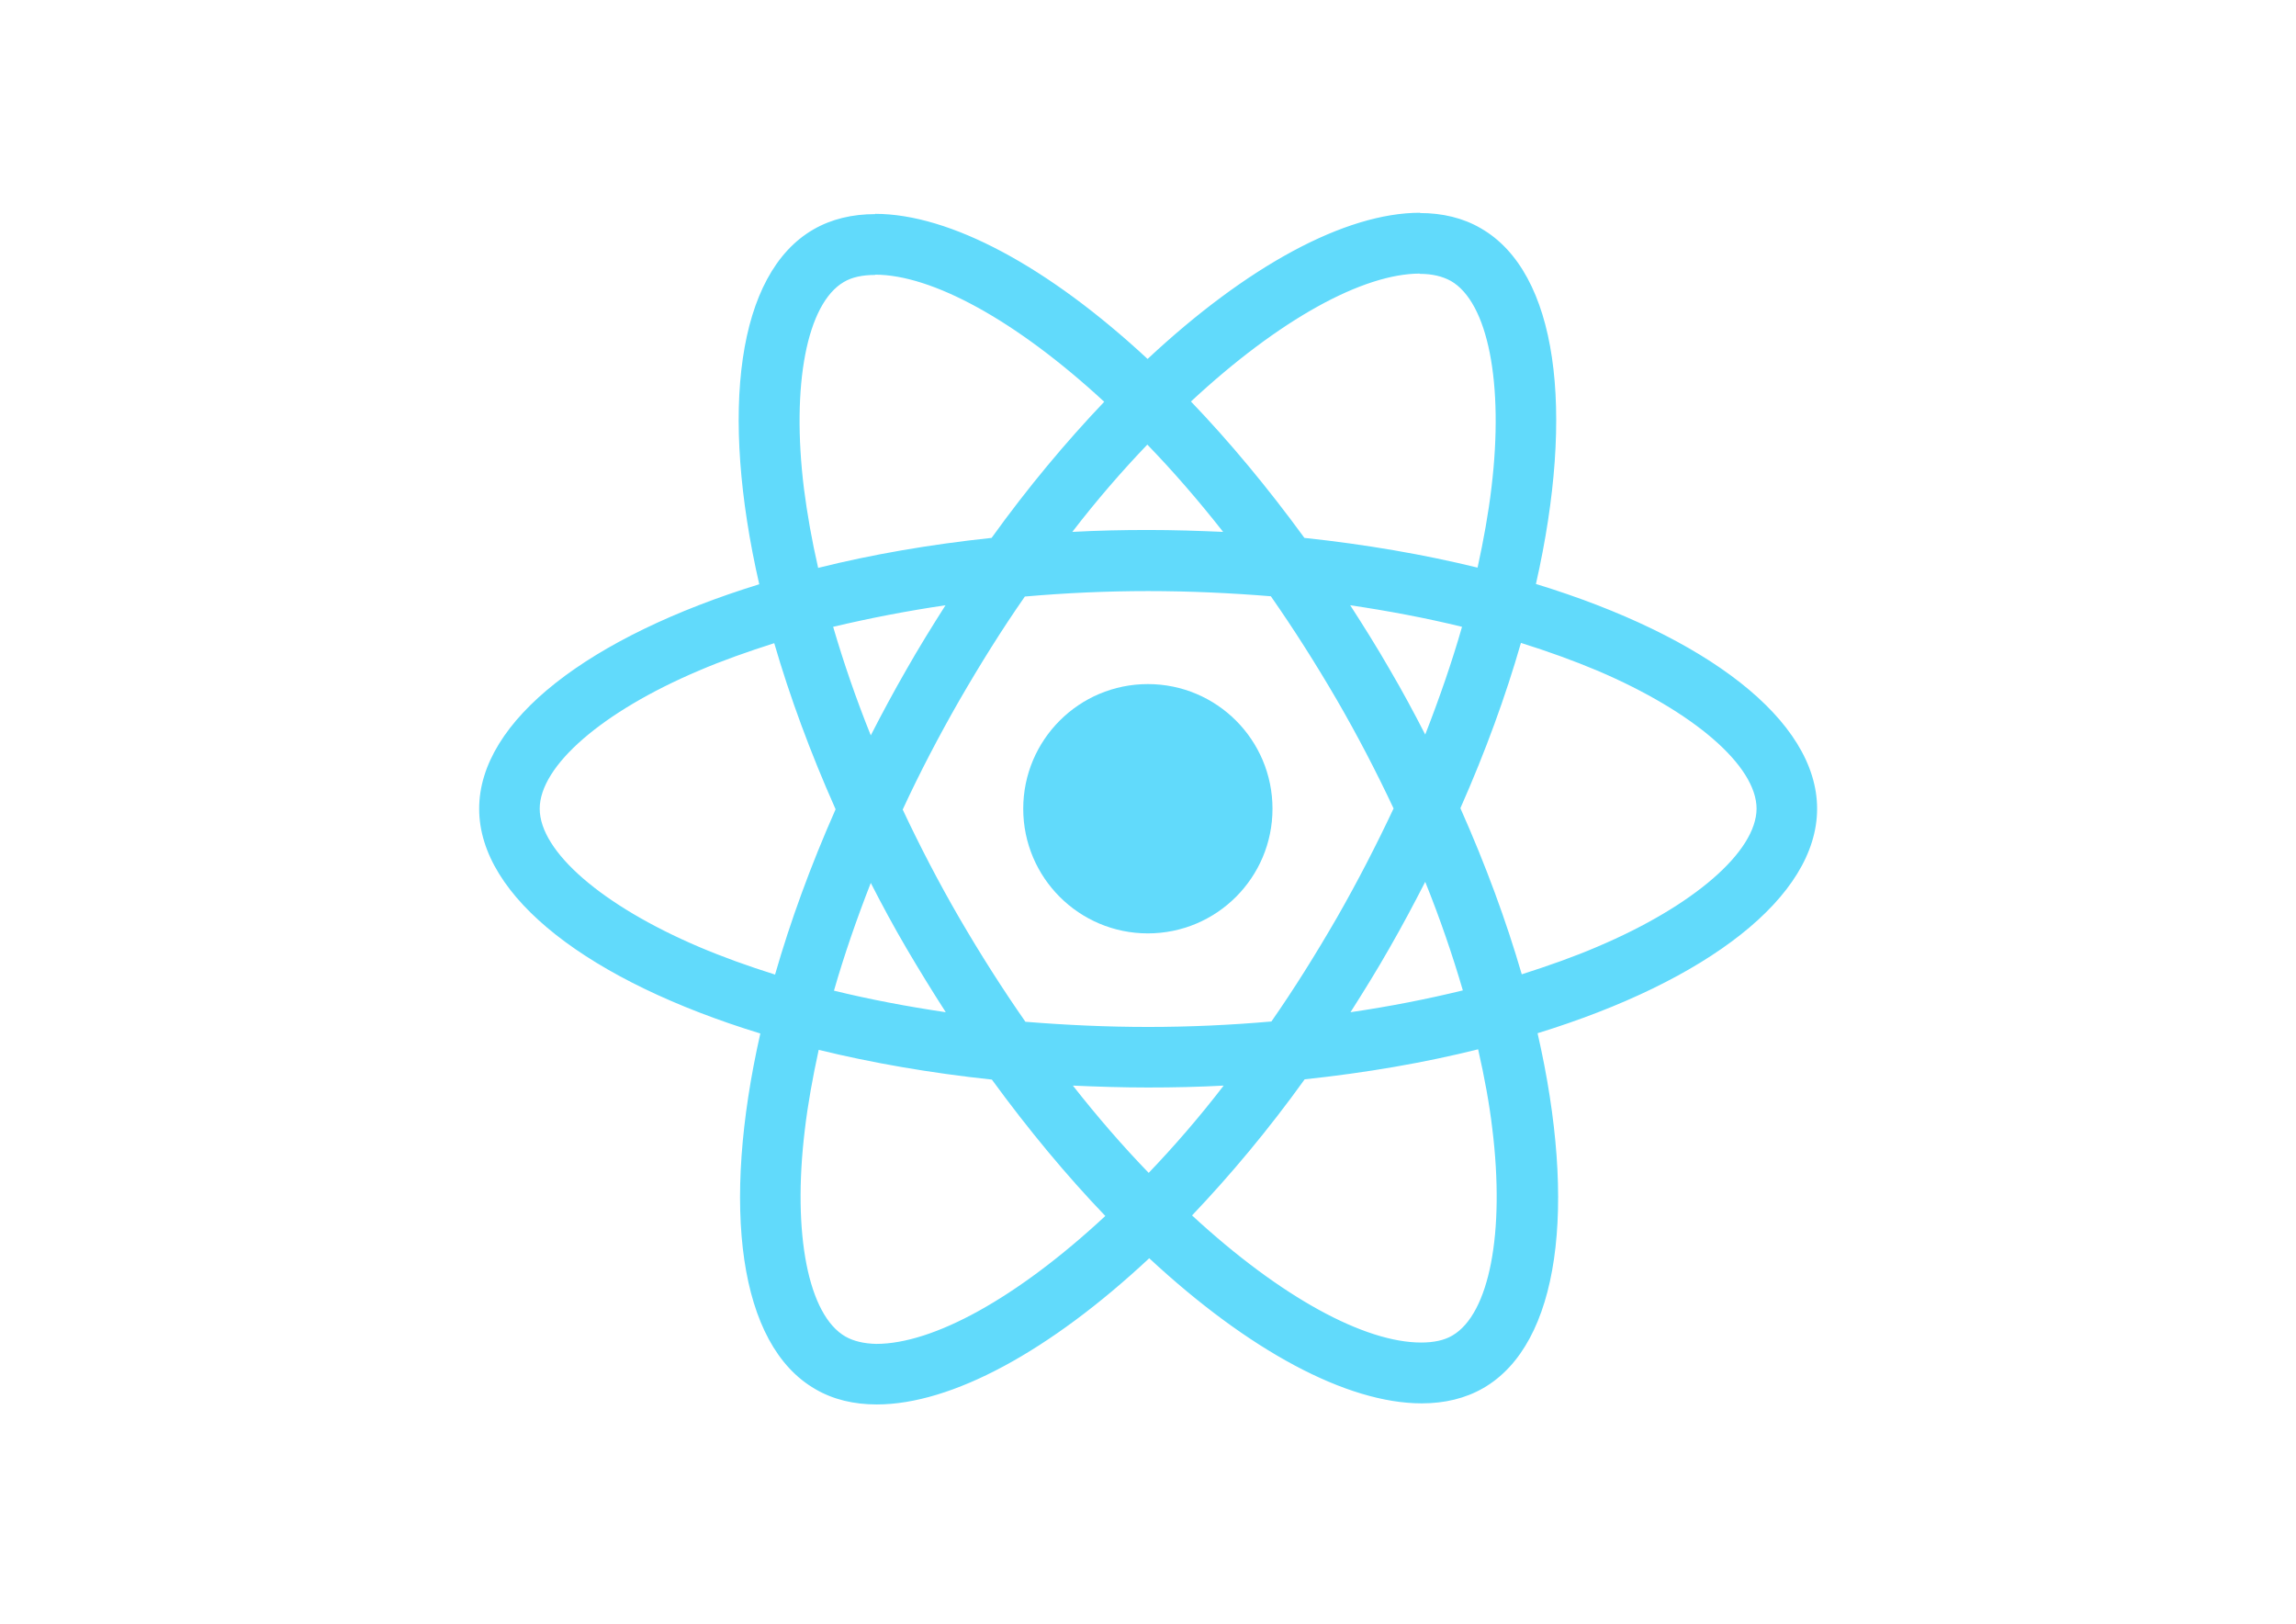
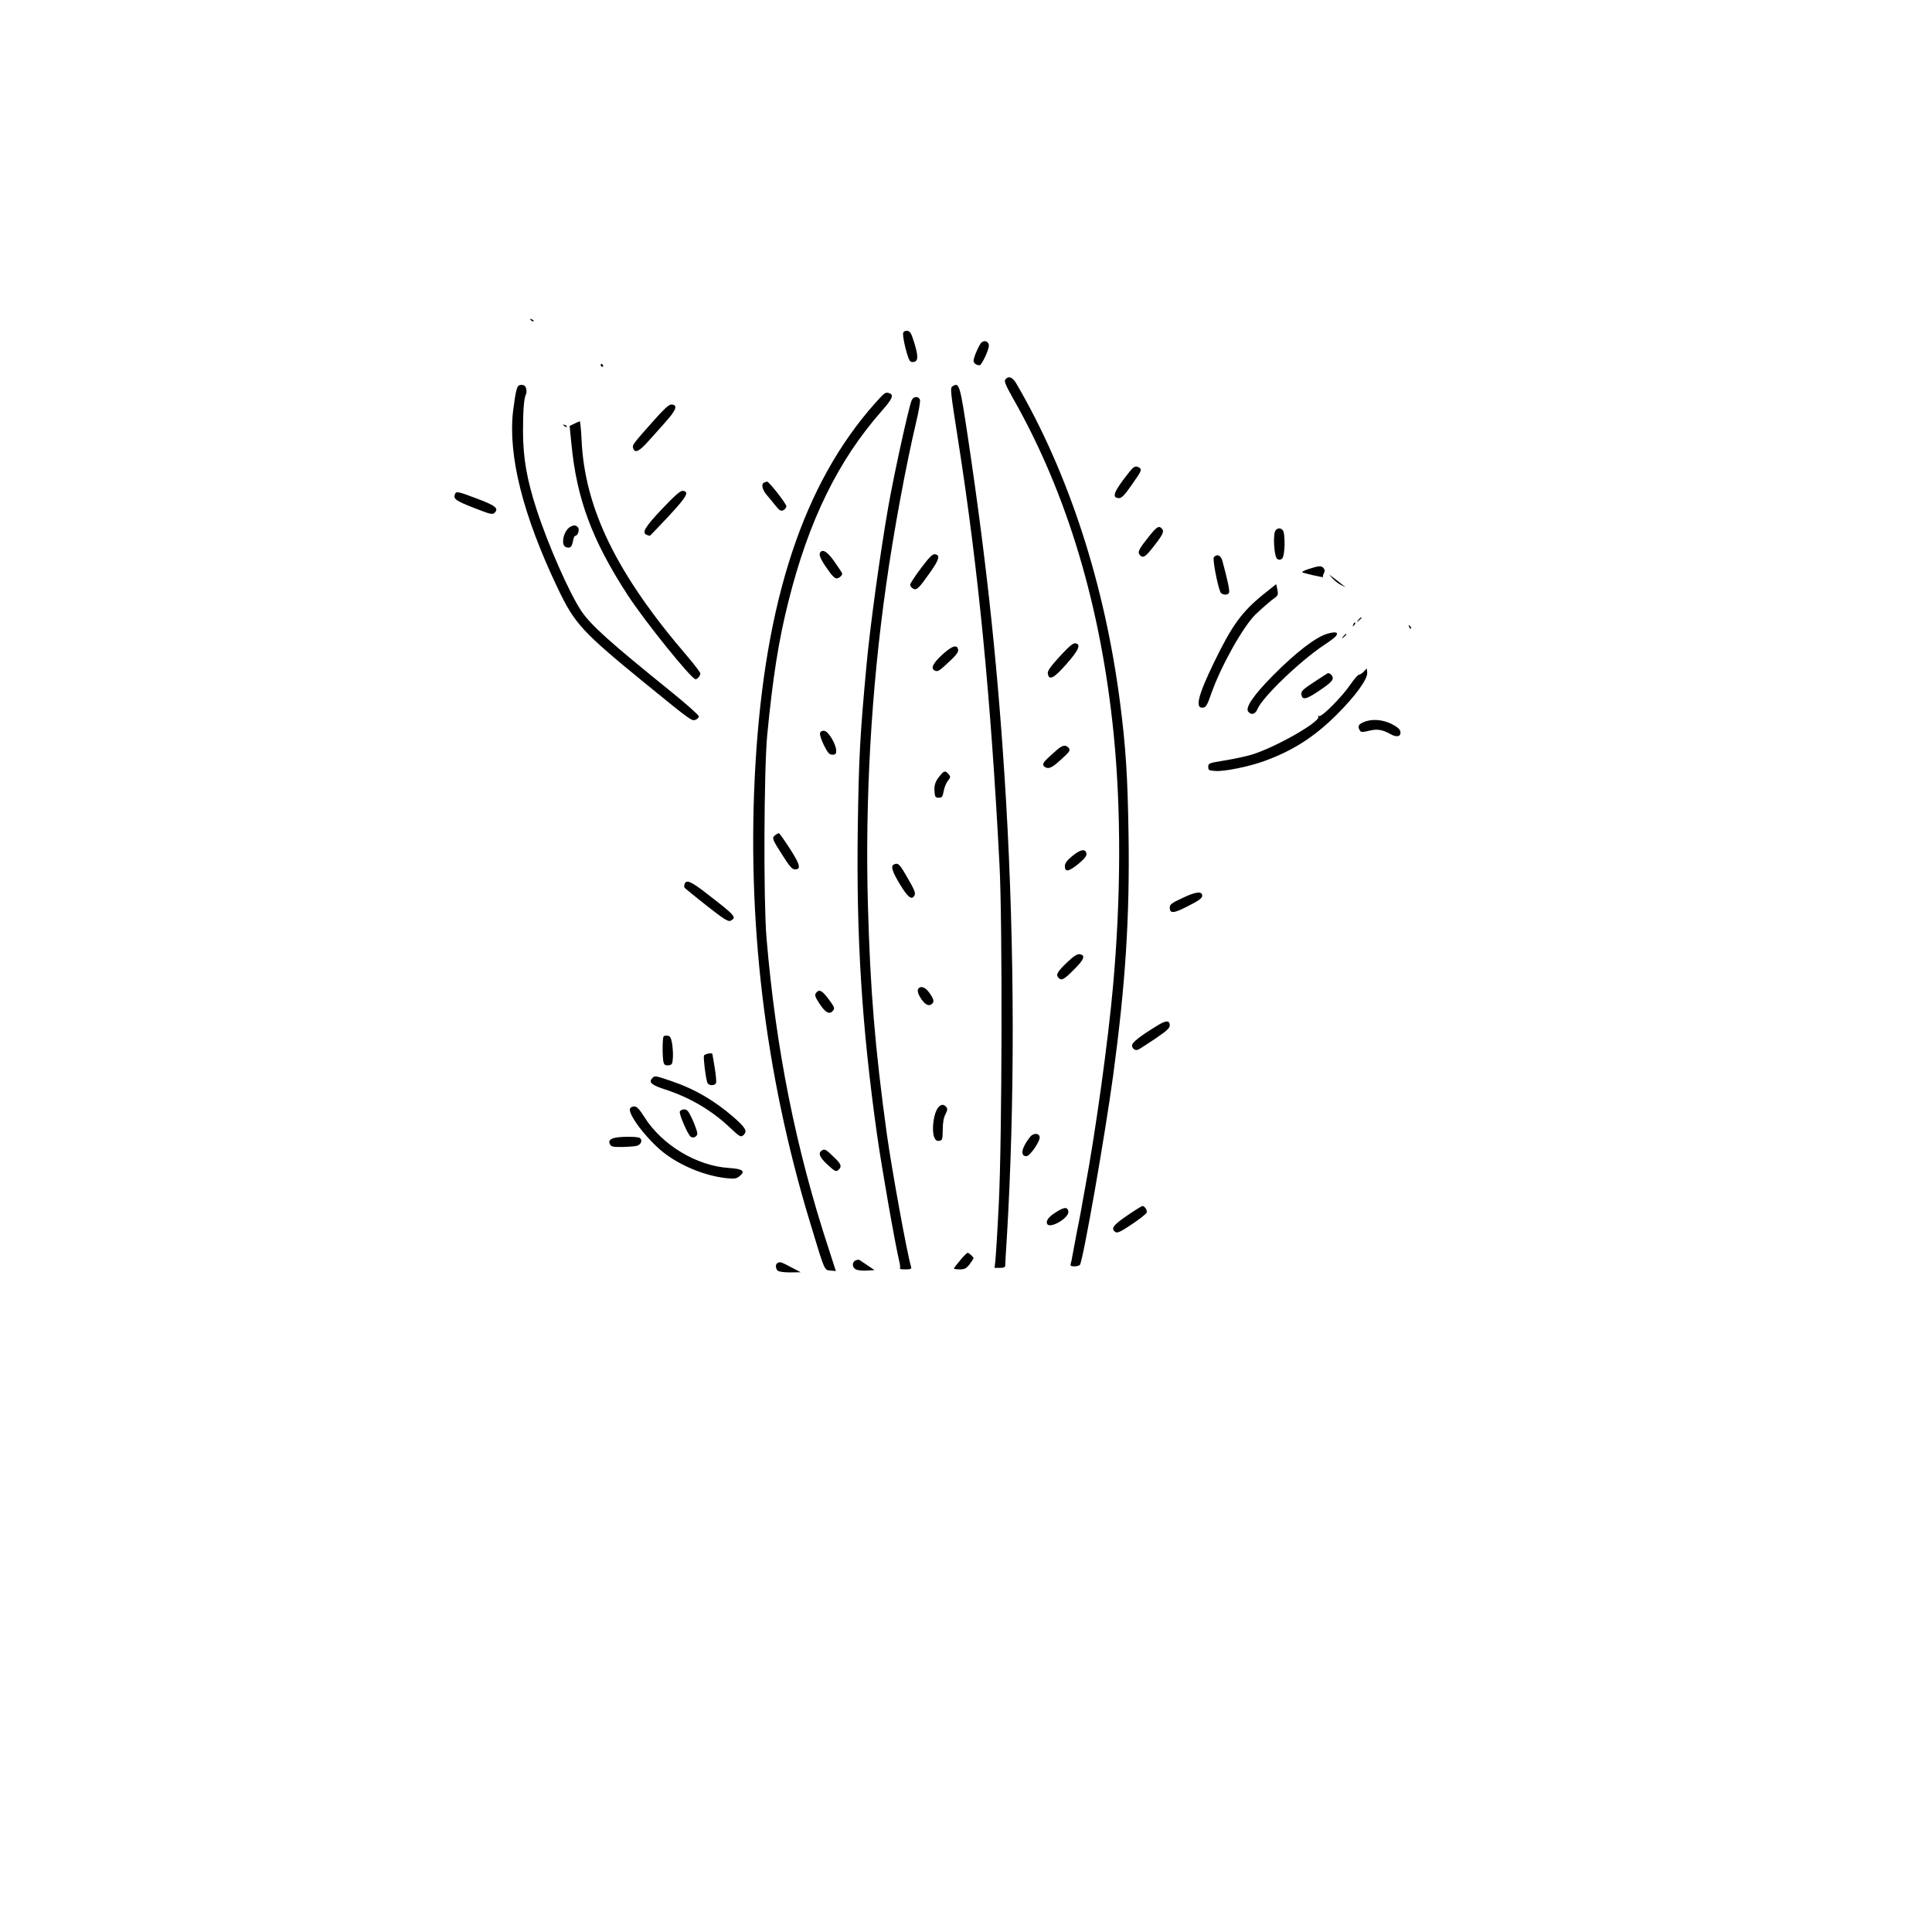
- <svg xmlns="http://www.w3.org/2000/svg" viewBox="0 0 841.9 595.3">
-   <g fill="#61DAFB">
-     <path d="M666.3 296.5c0-32.5-40.7-63.3-103.1-82.4 14.4-63.6 8-114.2-20.2-130.4-6.5-3.8-14.1-5.6-22.4-5.6v22.3c4.6 0 8.3.9 11.4 2.6 13.6 7.8 19.5 37.5 14.9 75.7-1.1 9.4-2.9 19.3-5.1 29.4-19.6-4.8-41-8.5-63.5-10.9-13.5-18.5-27.5-35.3-41.6-50 32.6-30.3 63.2-46.9 84-46.9V78c-27.5 0-63.5 19.6-99.9 53.6-36.4-33.8-72.4-53.2-99.9-53.2v22.3c20.7 0 51.4 16.5 84 46.6-14 14.7-28 31.4-41.3 49.9-22.6 2.4-44 6.1-63.6 11-2.3-10-4-19.7-5.2-29-4.7-38.2 1.1-67.9 14.6-75.8 3-1.8 6.9-2.6 11.5-2.6V78.5c-8.4 0-16 1.8-22.6 5.6-28.1 16.2-34.4 66.7-19.9 130.1-62.2 19.2-102.7 49.9-102.7 82.3 0 32.5 40.7 63.3 103.1 82.4-14.4 63.6-8 114.2 20.2 130.4 6.5 3.8 14.1 5.6 22.5 5.6 27.5 0 63.5-19.6 99.9-53.6 36.4 33.8 72.4 53.2 99.9 53.2 8.4 0 16-1.8 22.6-5.6 28.1-16.2 34.4-66.7 19.9-130.1 62-19.1 102.5-49.9 102.5-82.3zm-130.2-66.7c-3.7 12.9-8.3 26.2-13.5 39.5-4.1-8-8.4-16-13.1-24-4.6-8-9.5-15.8-14.4-23.4 14.2 2.1 27.9 4.7 41 7.9zm-45.8 106.5c-7.8 13.5-15.8 26.3-24.1 38.2-14.9 1.3-30 2-45.2 2-15.1 0-30.2-.7-45-1.9-8.3-11.9-16.4-24.6-24.2-38-7.6-13.1-14.5-26.4-20.8-39.8 6.2-13.4 13.2-26.8 20.7-39.9 7.8-13.5 15.8-26.3 24.1-38.2 14.9-1.3 30-2 45.2-2 15.1 0 30.2.7 45 1.9 8.3 11.9 16.4 24.6 24.2 38 7.6 13.1 14.5 26.4 20.8 39.8-6.3 13.4-13.2 26.8-20.7 39.9zm32.3-13c5.4 13.4 10 26.8 13.8 39.8-13.1 3.2-26.9 5.9-41.2 8 4.9-7.7 9.8-15.6 14.4-23.7 4.6-8 8.9-16.1 13-24.1zM421.2 430c-9.3-9.6-18.6-20.3-27.8-32 9 .4 18.2.7 27.5.7 9.4 0 18.7-.2 27.8-.7-9 11.7-18.3 22.4-27.5 32zm-74.4-58.9c-14.2-2.1-27.9-4.7-41-7.9 3.7-12.9 8.3-26.2 13.5-39.5 4.1 8 8.4 16 13.1 24 4.7 8 9.5 15.8 14.4 23.4zM420.7 163c9.3 9.6 18.6 20.3 27.8 32-9-.4-18.2-.7-27.5-.7-9.4 0-18.7.2-27.8.7 9-11.7 18.3-22.4 27.5-32zm-74 58.9c-4.9 7.7-9.8 15.6-14.4 23.7-4.6 8-8.9 16-13 24-5.4-13.4-10-26.8-13.8-39.8 13.1-3.1 26.9-5.8 41.2-7.9zm-90.5 125.2c-35.4-15.1-58.3-34.9-58.3-50.6 0-15.7 22.9-35.6 58.3-50.6 8.6-3.7 18-7 27.7-10.1 5.7 19.6 13.2 40 22.5 60.9-9.2 20.8-16.6 41.1-22.2 60.6-9.9-3.1-19.3-6.5-28-10.2zM310 490c-13.6-7.8-19.5-37.5-14.9-75.7 1.1-9.4 2.9-19.3 5.1-29.4 19.6 4.8 41 8.5 63.5 10.9 13.5 18.5 27.5 35.3 41.6 50-32.6 30.3-63.2 46.9-84 46.9-4.5-.1-8.3-1-11.3-2.7zm237.2-76.2c4.7 38.2-1.1 67.9-14.6 75.8-3 1.8-6.9 2.6-11.5 2.6-20.7 0-51.4-16.5-84-46.6 14-14.7 28-31.4 41.3-49.9 22.6-2.4 44-6.1 63.6-11 2.3 10.1 4.1 19.8 5.2 29.1zm38.5-66.7c-8.6 3.7-18 7-27.7 10.1-5.7-19.6-13.2-40-22.5-60.9 9.2-20.8 16.6-41.1 22.2-60.6 9.9 3.1 19.3 6.5 28.1 10.2 35.4 15.1 58.3 34.9 58.3 50.6-.1 15.7-23 35.6-58.4 50.6zM320.8 78.4z" />
-     <circle cx="420.9" cy="296.5" r="45.7" />
-     <path d="M520.5 78.1z" />
+ <svg xmlns="http://www.w3.org/2000/svg" version="1.0" width="1280pt" height="1280pt" viewBox="0 0 1280 1280" preserveAspectRatio="xMidYMid meet">
+   <g transform="translate(0,1280) scale(0.1,-0.1)" fill="#000000" stroke="none">
+     <path d="M3517 10679 c7 -7 15 -10 18 -7 3 3 -2 9 -12 12 -14 6 -15 5 -6 -5z" />
+     <path d="M5984 10595 c-6 -15 15 -115 36 -170 7 -19 16 -26 33 -23 31 4 32 37 4 128 -19 61 -27 76 -45 78 -13 2 -25 -3 -28 -13z" />
+     <path d="M6504 10532 c-14 -9 -54 -99 -54 -122 0 -17 19 -30 41 -30 6 0 23 28 39 63 20 45 25 67 19 80 -10 18 -27 22 -45 9z" />
+     <path d="M3980 10380 c0 -5 5 -10 11 -10 5 0 7 5 4 10 -3 6 -8 10 -11 10 -2 0 -4 -4 -4 -10z" />
+     <path d="M6661 10286 c-10 -11 1 -37 52 -128 358 -630 582 -1380 666 -2228 49 -496 48 -1075 -5 -1665 -32 -358 -114 -953 -184 -1330 -11 -60 -23 -123 -25 -140 -3 -16 -16 -86 -30 -155 -13 -69 -27 -141 -30 -160 -3 -19 -8 -43 -11 -52 -4 -14 1 -18 25 -18 16 0 33 5 36 11 22 35 165 850 220 1254 81 602 110 1042 102 1590 -6 392 -18 583 -57 885 -102 783 -339 1513 -686 2108 -26 44 -52 54 -73 28z" />
+     <path d="M3421 10213 c-6 -21 -15 -83 -22 -138 -33 -297 65 -686 295 -1170 114 -239 161 -290 591 -641 292 -238 298 -242 323 -233 12 5 22 15 22 23 0 8 -82 81 -182 162 -410 331 -532 441 -596 535 -79 118 -220 436 -298 677 -64 197 -88 337 -89 512 0 146 7 228 21 251 3 6 3 21 0 35 -5 17 -13 24 -31 24 -20 0 -26 -7 -34 -37z" />
+     <path d="M6311 10241 c-17 -11 -15 -28 38 -366 133 -851 215 -1692 273 -2805 20 -382 17 -1825 -5 -2250 -9 -184 -20 -354 -23 -378 l-5 -42 35 0 c28 0 36 4 36 18 0 9 4 87 10 172 54 902 53 1915 -5 2910 -49 828 -123 1534 -249 2380 -56 374 -60 389 -105 361z" />
+     <path d="M5797 10128 c-472 -531 -728 -1302 -792 -2392 -60 -1023 61 -2042 360 -3029 101 -334 95 -321 138 -325 l35 -3 -48 148 c-218 664 -350 1324 -412 2063 -20 244 -17 1104 5 1340 37 381 75 626 141 887 134 535 330 935 620 1263 67 76 79 103 50 114 -27 10 -31 8 -97 -66z" />
+     <path d="M6040 10148 c-20 -48 -116 -485 -155 -706 -56 -322 -120 -789 -144 -1047 -43 -465 -51 -606 -58 -1080 -10 -723 26 -1311 128 -2035 30 -212 117 -711 148 -842 5 -20 6 -39 3 -42 -3 -4 14 -6 37 -6 36 0 41 3 37 18 -25 78 -129 651 -161 882 -78 569 -109 944 -125 1518 -19 693 22 1423 121 2117 48 344 133 802 199 1079 17 71 28 137 25 147 -9 26 -43 24 -55 -3z" />
+     <path d="M4335 10018 c-144 -162 -147 -166 -140 -188 11 -36 41 -21 106 53 35 39 66 74 69 77 3 3 29 32 58 66 55 64 61 94 18 94 -14 0 -50 -33 -111 -102z" />
+     <path d="M3805 9993 l-31 -15 12 -121 c35 -362 137 -637 371 -997 112 -173 424 -560 451 -560 13 0 32 23 32 38 0 7 -38 57 -83 110 -470 546 -684 983 -704 1440 -3 67 -9 121 -12 121 -3 -1 -20 -8 -36 -16z" />
+     <path d="M3737 9979 c7 -7 15 -10 18 -7 3 3 -2 9 -12 12 -14 6 -15 5 -6 -5z" />
+     <path d="M7486 9678 c-108 -135 -125 -178 -71 -178 16 0 37 21 79 82 68 96 73 107 55 119 -24 15 -36 10 -63 -23z" />
+     <path d="M5063 9603 c-21 -8 -14 -46 15 -80 15 -18 42 -50 60 -73 28 -34 36 -38 53 -30 10 6 19 18 19 26 0 16 -116 165 -128 163 -4 0 -13 -3 -19 -6z" />
+     <path d="M4386 9428 c-115 -122 -136 -158 -100 -172 9 -3 17 -6 19 -6 2 0 58 59 125 130 121 131 139 162 94 168 -16 2 -50 -28 -138 -120z" />
+     <path d="M3014 9525 c-12 -30 6 -43 126 -90 113 -44 123 -46 138 -31 28 28 2 48 -119 93 -127 48 -137 50 -145 28z" />
+     <path d="M3777 9309 c-44 -26 -64 -122 -27 -134 28 -9 38 0 46 40 3 19 10 35 15 35 17 0 31 41 18 56 -13 16 -27 17 -52 3z" />
+     <path d="M7613 9247 c-67 -84 -78 -104 -62 -123 20 -24 36 -16 87 49 67 85 76 105 61 123 -20 24 -34 16 -86 -49z" />
+     <path d="M8451 9286 c-19 -23 -10 -176 11 -189 12 -8 21 -7 32 2 20 17 23 170 4 189 -16 16 -33 15 -47 -2z" />
+     <path d="M5437 9144 c-15 -16 -5 -42 41 -109 36 -52 54 -69 68 -67 17 4 33 19 34 32 0 3 -22 37 -49 75 -44 64 -75 87 -94 69z" />
+     <path d="M6102 9036 c-40 -53 -72 -102 -72 -110 0 -9 9 -20 20 -26 23 -13 38 2 116 113 57 81 64 110 28 115 -16 2 -37 -19 -92 -92z" />
+     <path d="M8042 9108 c-9 -12 22 -178 43 -230 9 -21 51 -24 58 -4 5 12 -10 83 -44 209 -10 38 -36 50 -57 25z" />
+     <path d="M8670 9030 c-32 -10 -49 -20 -40 -23 29 -10 141 -35 136 -30 -3 3 -1 14 5 25 7 14 7 23 -2 34 -14 17 -30 17 -99 -6z" />
+     <path d="M8830 8966 c14 -15 39 -34 55 -42 l30 -15 -25 20 c-14 11 -38 30 -55 43 l-30 22 25 -28z" />
+     <path d="M8370 8862 c-143 -116 -207 -204 -325 -447 -110 -226 -130 -312 -73 -303 18 2 28 20 53 93 65 184 211 444 294 525 41 39 104 94 129 111 19 14 21 21 15 53 l-8 36 -85 -68z" />
+     <path d="M8999 8693 c-13 -16 -12 -17 4 -4 9 7 17 15 17 17 0 8 -8 3 -21 -13z" />
+     <path d="M8966 8663 c-6 -14 -5 -15 5 -6 7 7 10 15 7 18 -3 3 -9 -2 -12 -12z" />
+     <path d="M9336 8647 c3 -10 9 -15 12 -12 3 3 0 11 -7 18 -10 9 -11 8 -5 -6z" />
+     <path d="M8790 8600 c-75 -23 -205 -123 -355 -274 -129 -130 -187 -215 -165 -241 21 -25 47 -17 61 17 33 79 274 311 436 421 39 25 76 53 83 62 22 27 -2 33 -60 15z" />
+     <path d="M8899 8583 c-13 -16 -12 -17 4 -4 9 7 17 15 17 17 0 8 -8 3 -21 -13z" />
+     <path d="M7021 8451 c-61 -67 -82 -96 -79 -113 7 -49 40 -33 123 62 83 94 99 132 59 138 -15 2 -42 -21 -103 -87z" />
+     <path d="M6242 8462 c-63 -58 -79 -93 -46 -106 19 -7 28 -1 102 69 36 33 52 56 50 70 -6 38 -40 27 -106 -33z" />
+     <path d="M9036 8351 c-11 -11 -25 -21 -32 -21 -7 0 -32 -28 -55 -62 -55 -82 -194 -222 -210 -212 -8 4 -9 3 -5 -4 19 -31 -284 -204 -439 -251 -38 -12 -119 -29 -180 -39 -105 -17 -110 -19 -110 -42 0 -23 4 -25 49 -28 58 -4 221 29 320 65 191 69 333 160 482 308 127 127 207 238 202 280 l-3 27 -19 -21z" />
+     <path d="M8707 8282 c-75 -49 -87 -61 -85 -82 5 -41 32 -35 123 27 62 42 85 64 85 79 0 17 -17 35 -33 34 -1 0 -41 -26 -90 -58z" />
+     <path d="M9033 8015 c-34 -14 -40 -29 -23 -55 7 -12 16 -12 58 -2 54 14 89 9 143 -21 42 -24 72 -18 67 15 -2 16 -19 31 -57 51 -62 31 -135 36 -188 12z" />
+     <path d="M5433 7944 c-3 -10 7 -43 25 -80 27 -53 36 -64 57 -64 21 0 25 5 25 28 -1 42 -51 126 -78 130 -14 2 -25 -3 -29 -14z" />
+     <path d="M7005 7834 c-80 -70 -96 -87 -93 -102 2 -10 14 -18 28 -20 19 -2 42 12 90 56 57 52 63 61 51 76 -19 23 -41 20 -76 -10z" />
+     <path d="M6226 7659 c-30 -36 -39 -63 -34 -110 2 -29 7 -34 28 -34 21 0 25 6 32 43 4 23 16 54 28 69 19 24 19 27 4 45 -23 24 -28 23 -58 -13z" />
+     <path d="M5135 7266 c-23 -17 -19 -26 53 -138 42 -67 61 -88 78 -88 43 0 36 30 -32 136 -37 57 -70 104 -74 104 -3 0 -15 -6 -25 -14z" />
+     <path d="M7105 7129 c-37 -30 -50 -48 -50 -68 0 -41 26 -36 89 15 41 34 56 53 54 68 -5 35 -39 30 -93 -15z" />
+     <path d="M5923 7073 c-24 -9 -12 -48 40 -133 53 -87 78 -106 96 -72 8 15 -1 38 -46 115 -53 93 -62 102 -90 90z" />
+     <path d="M4536 6944 c-3 -9 -4 -20 -1 -25 3 -4 69 -58 146 -119 119 -93 144 -108 160 -100 41 23 33 32 -164 184 -98 76 -130 90 -141 60z" />
+     <path d="M7833 6850 c-71 -33 -83 -42 -83 -63 0 -42 27 -39 123 11 70 35 92 52 92 67 0 33 -42 28 -132 -15z" />
+     <path d="M7074 6428 c-67 -64 -80 -84 -63 -104 20 -24 37 -16 104 52 68 67 79 96 38 102 -16 2 -39 -12 -79 -50z" />
+     <path d="M6087 6253 c-13 -13 -7 -37 19 -75 27 -38 51 -47 71 -27 14 14 8 34 -24 77 -22 30 -51 41 -66 25z" />
+     <path d="M5411 6227 c-17 -17 -14 -28 24 -85 37 -54 62 -65 85 -37 10 13 8 22 -14 53 -54 76 -74 90 -95 69z" />
+     <path d="M7679 6012 c-123 -74 -179 -118 -179 -138 0 -23 24 -38 43 -27 7 3 56 35 110 71 74 50 97 70 97 88 0 33 -22 35 -71 6z" />
+     <path d="M4397 5934 c-9 -9 -9 -140 -1 -172 5 -18 13 -22 33 -20 23 3 26 8 29 49 2 25 -1 68 -5 95 -7 38 -13 50 -29 52 -11 2 -23 0 -27 -4z" />
+     <path d="M4664 5806 c-5 -14 10 -141 22 -178 7 -22 50 -24 58 -2 3 8 -1 54 -9 101 -8 47 -15 87 -15 89 0 12 -52 2 -56 -10z" />
+     <path d="M4319 5654 c-22 -26 0 -44 91 -73 159 -52 303 -136 422 -248 71 -67 77 -70 96 -51 24 24 11 47 -65 114 -132 115 -264 191 -422 244 -103 35 -104 35 -122 14z" />
+     <path d="M6204 5443 c-22 -46 -30 -138 -15 -176 8 -21 17 -28 34 -25 20 3 22 8 23 73 0 47 6 81 18 103 13 26 15 37 5 48 -20 25 -46 16 -65 -23z" />
+     <path d="M4174 5455 c-15 -37 111 -202 220 -289 112 -89 278 -157 421 -172 51 -5 64 -3 84 13 42 34 23 49 -71 55 -212 14 -441 151 -558 336 -34 54 -51 72 -68 72 -12 0 -25 -7 -28 -15z" />
+     <path d="M4504 5435 c-6 -15 51 -148 71 -165 17 -14 45 -1 45 21 0 10 -14 50 -31 89 -27 58 -36 70 -56 70 -13 0 -26 -7 -29 -15z" />
+     <path d="M6824 5267 c-56 -71 -67 -127 -24 -127 24 0 93 101 88 128 -5 27 -43 26 -64 -1z" />
+     <path d="M4080 5263 c-38 -7 -51 -22 -39 -44 8 -16 21 -19 82 -18 40 1 83 4 97 8 28 8 39 39 18 52 -13 9 -113 10 -158 2z" />
+     <path d="M5447 5179 c-29 -17 -19 -44 33 -93 53 -49 60 -52 78 -34 19 19 14 35 -21 70 -64 63 -71 67 -90 57z" />
+     <path d="M7468 4747 c-94 -64 -111 -88 -77 -110 12 -8 37 4 108 52 51 34 95 69 98 77 5 15 -13 44 -28 44 -4 0 -50 -28 -101 -63z" />
+     <path d="M6998 4770 c-49 -30 -69 -56 -61 -77 14 -39 147 37 141 80 -4 32 -27 31 -80 -3z" />
+     <path d="M6362 4451 c-23 -27 -42 -52 -42 -55 0 -3 17 -6 39 -6 32 0 43 6 65 34 14 19 26 37 26 40 0 8 -31 36 -39 36 -4 0 -27 -22 -49 -49z" />
+     <path d="M5667 4449 c-23 -13 -22 -46 3 -59 11 -6 44 -10 72 -8 l52 3 -44 30 c-25 17 -49 33 -55 37 -6 3 -18 2 -28 -3z" />
+     <path d="M5153 4433 c-16 -6 -17 -35 -1 -51 7 -7 40 -12 83 -12 l70 1 -65 34 c-69 36 -69 36 -87 28z" />
  </g>
</svg>
